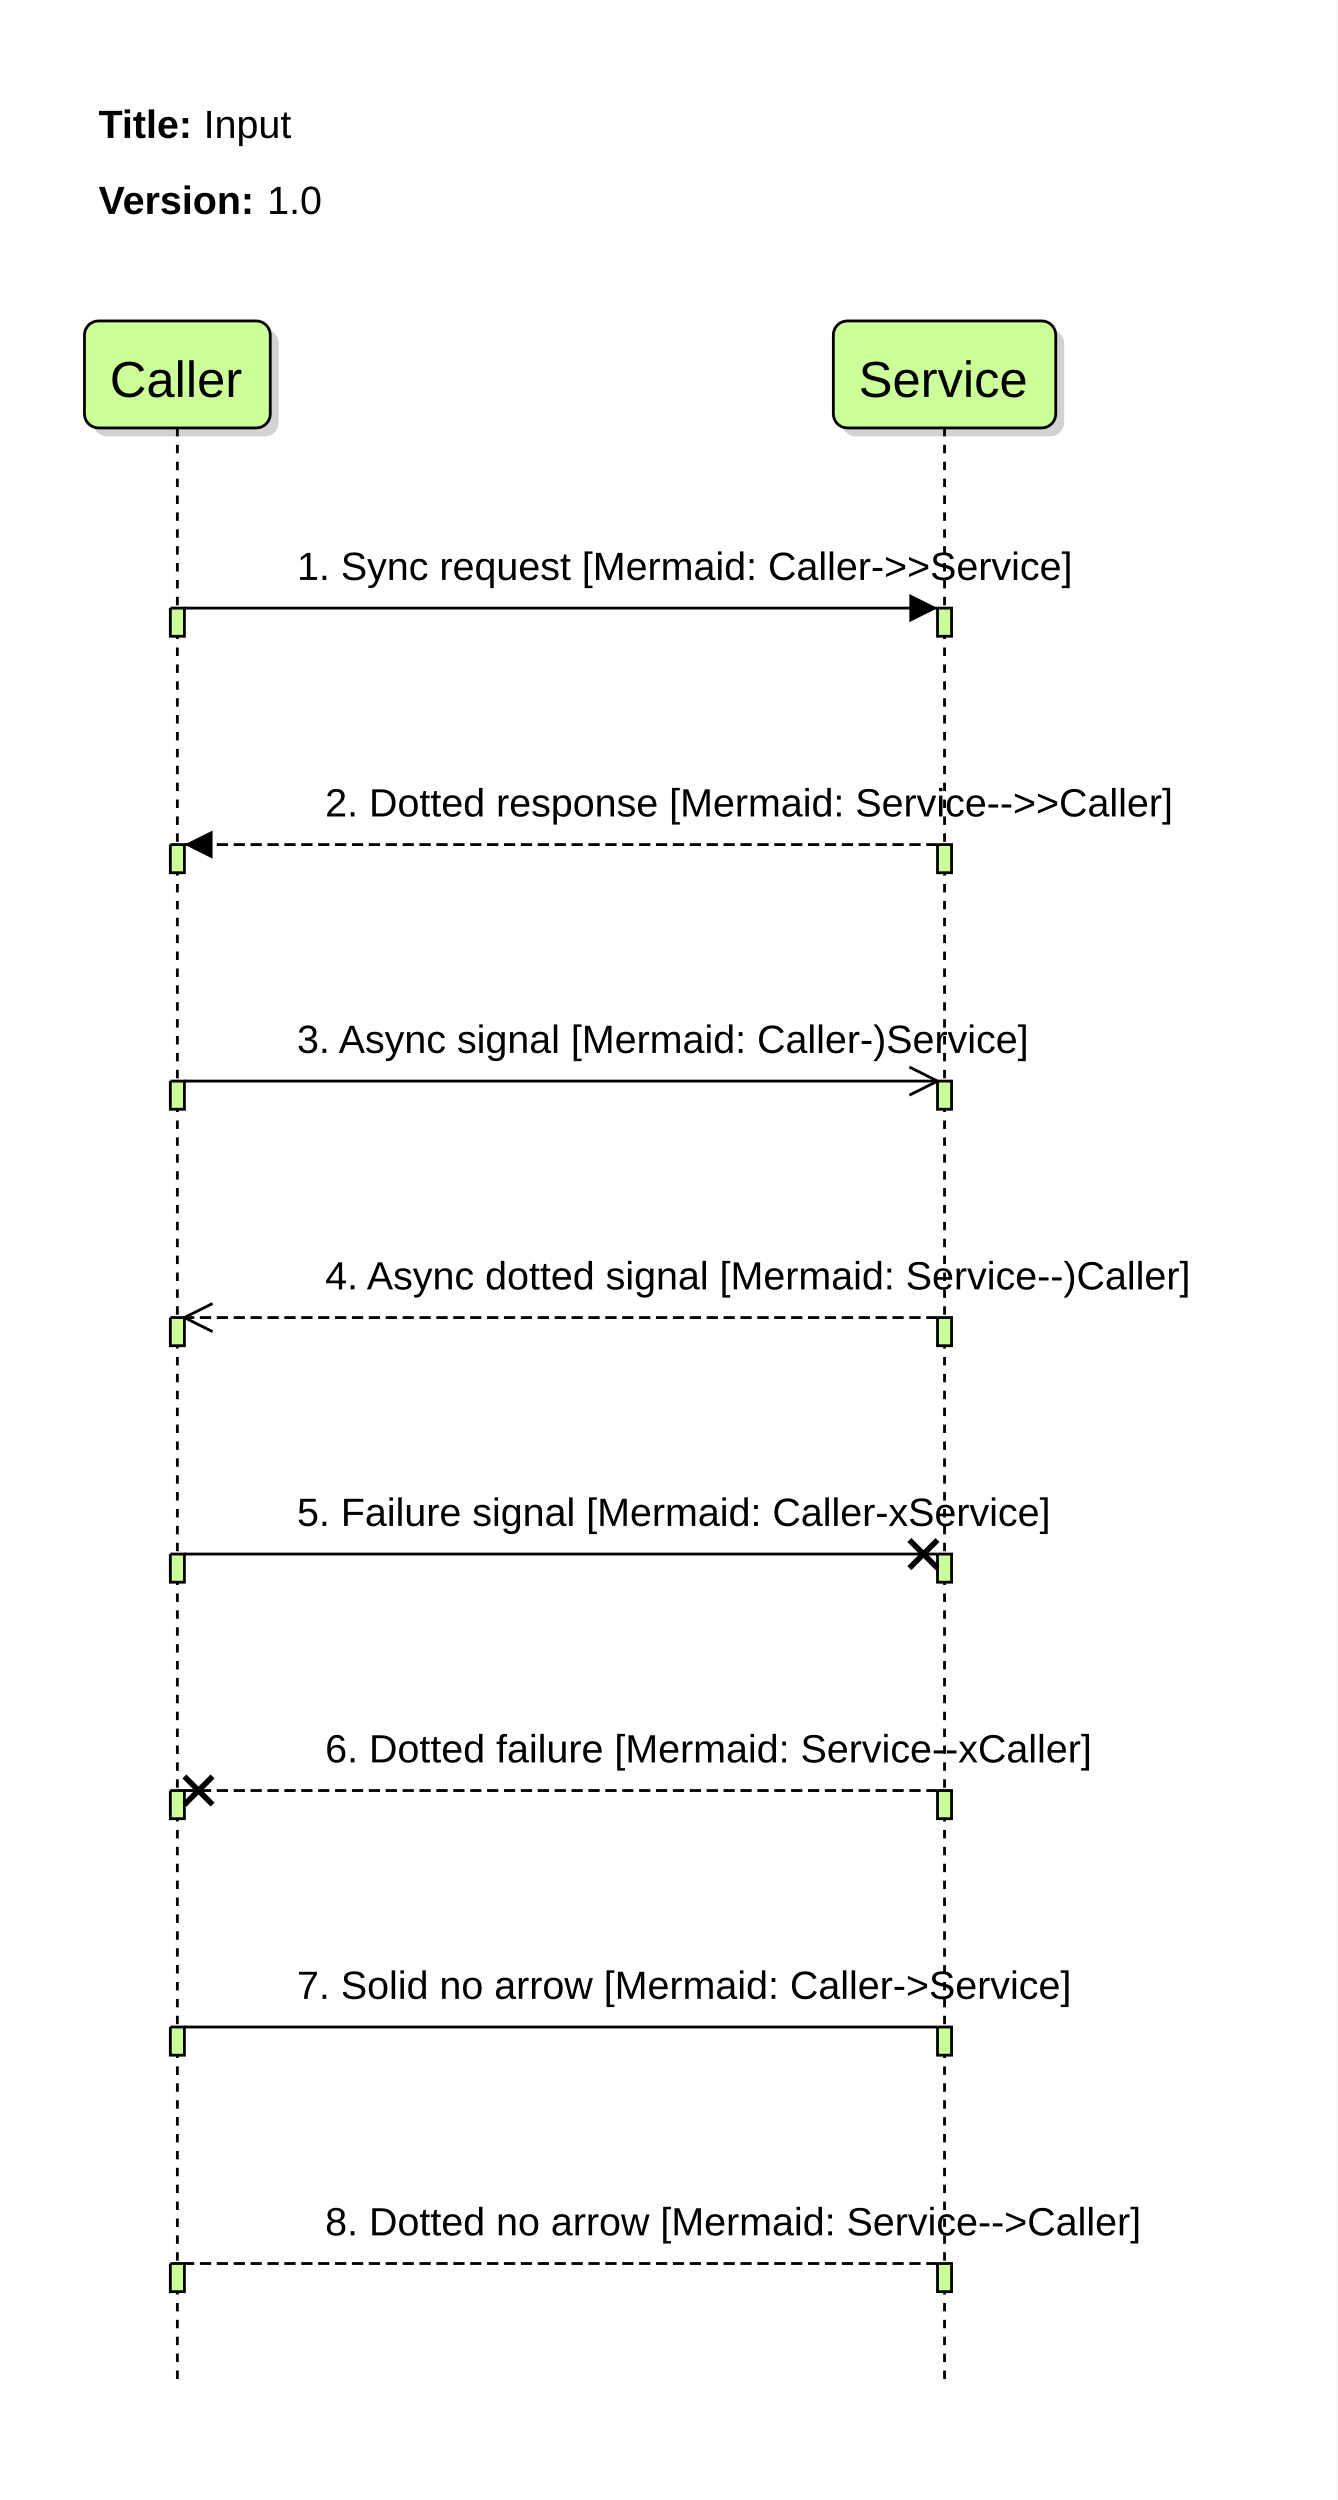
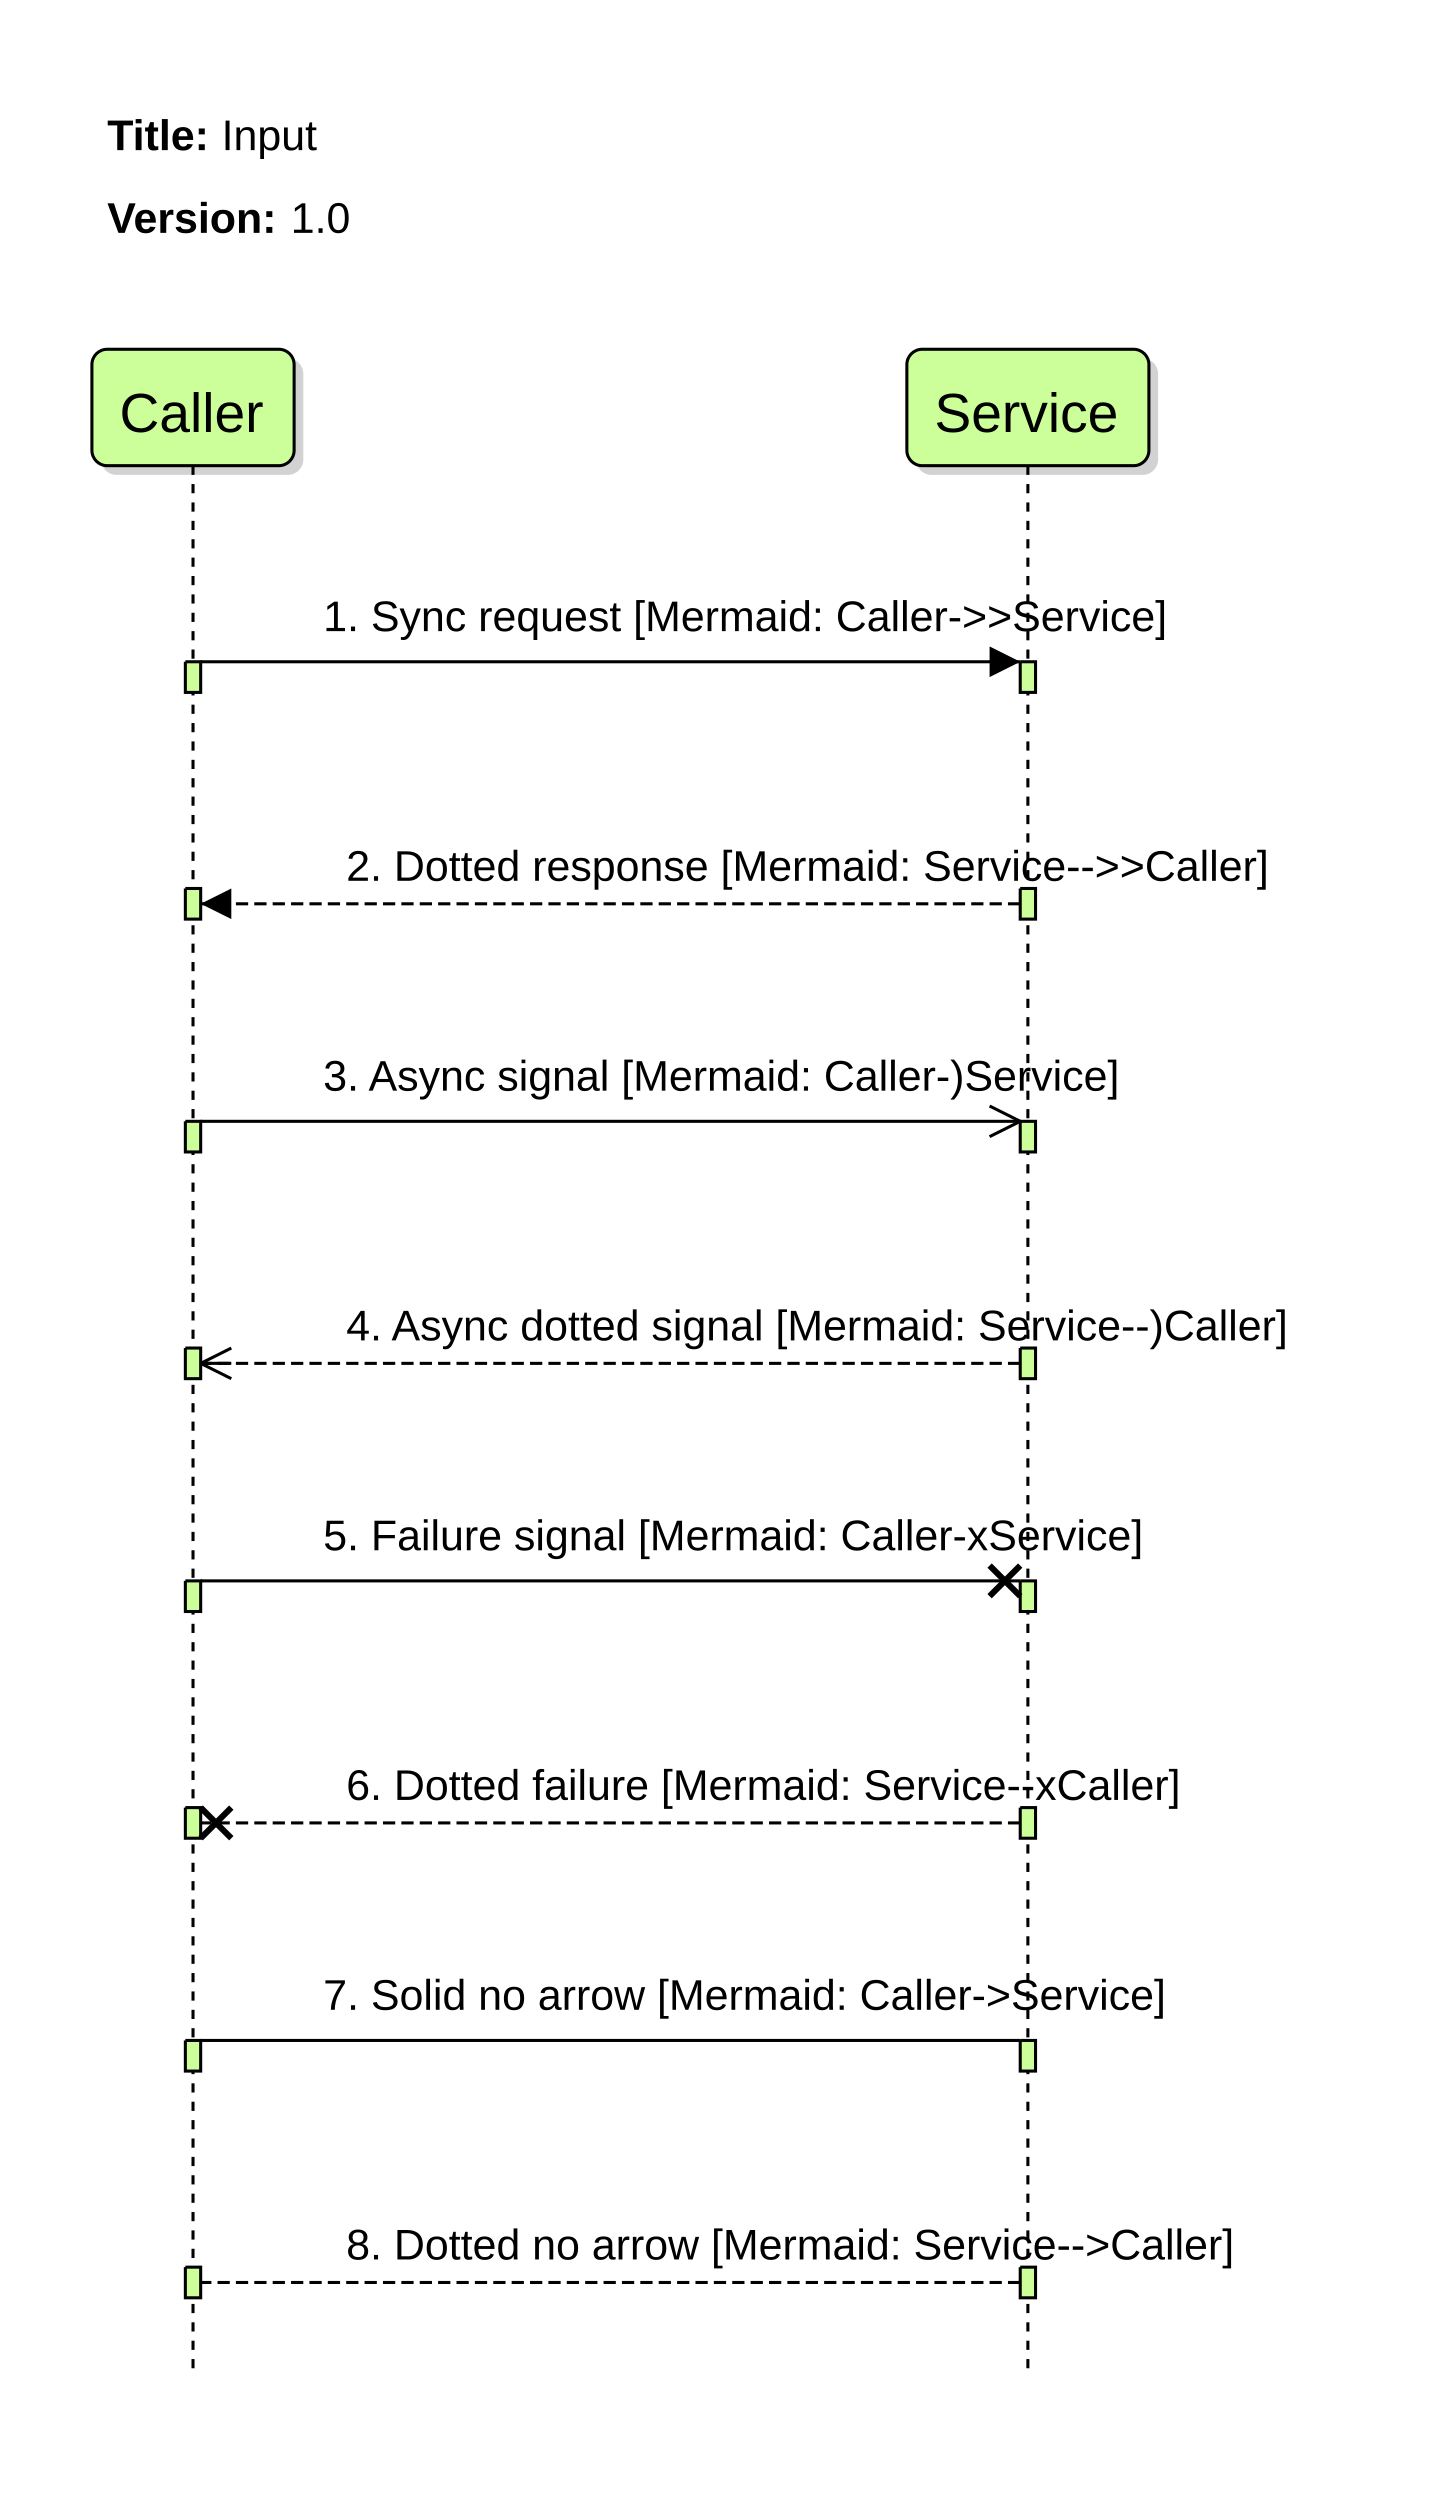
- <svg xmlns="http://www.w3.org/2000/svg" width="475" height="888" viewBox="0 0 475 888">
+ <svg xmlns="http://www.w3.org/2000/svg" width="470" height="816" viewBox="0 0 470 816">
  <rect width="100%" height="100%" fill="white" />
-   <path d="M 0 0 L 0 878 L 465 878 L 465 0 L 0 0" fill="rgb(255, 255, 255)" stroke="none" />
+   <path d="M 0 0 L 0 806 L 460 806 L 460 0 L 0 0" fill="rgb(255, 255, 255)" stroke="none" />
  <path d="M 30 30 L 30 57 L 110 57 L 110 30 L 30 30" fill="rgba(0,0,0,0)" stroke="none" />
  <text x="35" y="49" fill="rgb(0,0,0)" font-family="Liberation Sans, Arial, Helvetica, sans-serif" font-size="14" xml:space="preserve" font-weight="bold" dominant-baseline="auto">Title:</text>
  <text x="68.44" y="49" fill="rgb(0,0,0)" font-family="Liberation Sans, Arial, Helvetica, sans-serif" font-size="14" xml:space="preserve" dominant-baseline="auto"> </text>
  <text x="72.33" y="49" fill="rgb(0,0,0)" font-family="Liberation Sans, Arial, Helvetica, sans-serif" font-size="14" xml:space="preserve" dominant-baseline="auto">Input</text>
  <path d="M 30 57 L 30 84 L 120 84 L 120 57 L 30 57" fill="rgba(0,0,0,0)" stroke="none" />
  <text x="35" y="76" fill="rgb(0,0,0)" font-family="Liberation Sans, Arial, Helvetica, sans-serif" font-size="14" xml:space="preserve" font-weight="bold" dominant-baseline="auto">Version:</text>
  <text x="91.01" y="76" fill="rgb(0,0,0)" font-family="Liberation Sans, Arial, Helvetica, sans-serif" font-size="14" xml:space="preserve" dominant-baseline="auto"> </text>
  <text x="94.9" y="76" fill="rgb(0,0,0)" font-family="Liberation Sans, Arial, Helvetica, sans-serif" font-size="14" xml:space="preserve" dominant-baseline="auto">1.0</text>
  <path d="M 33 122 L 33 150 L 33 150 A 5 5 0 0 0 38 155 L 94 155 L 94 155 A 5 5 0 0 0 99 150 L 99 122 L 99 122 A 5 5 0 0 0 94 117 L 38 117 L 38 117 A 5 5 0 0 0 33 122" fill="rgb(210,210,210)" stroke="none" />
  <path d="M 30 119 L 30 147 L 30 147 A 5 5 0 0 0 35 152 L 91 152 L 91 152 A 5 5 0 0 0 96 147 L 96 119 L 96 119 A 5 5 0 0 0 91 114 L 35 114 L 35 114 A 5 5 0 0 0 30 119" fill="rgb(204,255,153)" stroke="none" />
  <path d="M 30 119 L 30 147 L 30 147 A 5 5 0 0 0 35 152 L 91 152 L 91 152 A 5 5 0 0 0 96 147 L 96 119 L 96 119 A 5 5 0 0 0 91 114 L 35 114 L 35 114 A 5 5 0 0 0 30 119" fill="none" stroke="rgb(0, 0, 0)" stroke-width="1" />
  <text x="39" y="141" fill="rgb(0,0,0)" font-family="Liberation Sans, Arial, Helvetica, sans-serif" font-size="18" xml:space="preserve" dominant-baseline="auto">Caller</text>
  <path d="M 299 122 L 299 150 L 299 150 A 5 5 0 0 0 304 155 L 373 155 L 373 155 A 5 5 0 0 0 378 150 L 378 122 L 378 122 A 5 5 0 0 0 373 117 L 304 117 L 304 117 A 5 5 0 0 0 299 122" fill="rgb(210,210,210)" stroke="none" />
  <path d="M 296 119 L 296 147 L 296 147 A 5 5 0 0 0 301 152 L 370 152 L 370 152 A 5 5 0 0 0 375 147 L 375 119 L 375 119 A 5 5 0 0 0 370 114 L 301 114 L 301 114 A 5 5 0 0 0 296 119" fill="rgb(204,255,153)" stroke="none" />
  <path d="M 296 119 L 296 147 L 296 147 A 5 5 0 0 0 301 152 L 370 152 L 370 152 A 5 5 0 0 0 375 147 L 375 119 L 375 119 A 5 5 0 0 0 370 114 L 301 114 L 301 114 A 5 5 0 0 0 296 119" fill="none" stroke="rgb(0, 0, 0)" stroke-width="1" />
  <text x="305" y="141" fill="rgb(0,0,0)" font-family="Liberation Sans, Arial, Helvetica, sans-serif" font-size="18" xml:space="preserve" dominant-baseline="auto">Service</text>
  <path d="M 63 152 M 63 236" fill="none" stroke="rgb(0,0,0)" stroke-width="1" stroke-dasharray="3,3" />
  <path d="M 335.5 152 M 335.5 236" fill="none" stroke="rgb(0,0,0)" stroke-width="1" stroke-dasharray="3,3" />
  <path d="M 63 152 L 63 236" fill="none" stroke="rgb(0,0,0)" stroke-width="1" stroke-dasharray="3,3" />
  <path d="M 60.5 216 L 60.5 226 L 65.5 226 L 65.5 216 L 60.5 216" fill="rgb(204,255,153)" stroke="none" />
  <path d="M 60.5 216 L 60.5 226 L 65.5 226 L 65.5 216 L 60.5 216" fill="none" stroke="rgb(0, 0, 0)" stroke-width="1" />
  <path d="M 335.5 152 L 335.5 236" fill="none" stroke="rgb(0,0,0)" stroke-width="1" stroke-dasharray="3,3" />
  <path d="M 333 216 L 333 226 L 338 226 L 338 216 L 333 216" fill="rgb(204,255,153)" stroke="none" />
  <path d="M 333 216 L 333 226 L 338 226 L 338 216 L 333 216" fill="none" stroke="rgb(0, 0, 0)" stroke-width="1" />
  <text x="105.5" y="206" fill="rgb(0,0,0)" font-family="Liberation Sans, Arial, Helvetica, sans-serif" font-size="14" xml:space="preserve" dominant-baseline="auto">1. Sync request [Mermaid: Caller-&gt;&gt;Service]</text>
  <path d="M 65.5 216 L 333 216" fill="none" stroke="rgb(0, 0, 0)" stroke-width="1" />
  <path d="M 333 216 L 323 211 L 323 221 L 333 216" fill="rgb(0, 0, 0)" stroke="none" />
-   <path d="M 63 236 M 63 320" fill="none" stroke="rgb(0,0,0)" stroke-width="1" stroke-dasharray="3,3" />
-   <path d="M 335.5 236 M 335.5 320" fill="none" stroke="rgb(0,0,0)" stroke-width="1" stroke-dasharray="3,3" />
-   <path d="M 63 236 L 63 320" fill="none" stroke="rgb(0,0,0)" stroke-width="1" stroke-dasharray="3,3" />
-   <path d="M 60.5 300 L 60.5 310 L 65.5 310 L 65.5 300 L 60.5 300" fill="rgb(204,255,153)" stroke="none" />
-   <path d="M 60.5 300 L 60.5 310 L 65.5 310 L 65.5 300 L 60.5 300" fill="none" stroke="rgb(0, 0, 0)" stroke-width="1" />
-   <path d="M 335.5 236 L 335.5 320" fill="none" stroke="rgb(0,0,0)" stroke-width="1" stroke-dasharray="3,3" />
-   <path d="M 333 300 L 333 310 L 338 310 L 338 300 L 333 300" fill="rgb(204,255,153)" stroke="none" />
-   <path d="M 333 300 L 333 310 L 338 310 L 338 300 L 333 300" fill="none" stroke="rgb(0, 0, 0)" stroke-width="1" />
-   <text x="115.5" y="290" fill="rgb(0,0,0)" font-family="Liberation Sans, Arial, Helvetica, sans-serif" font-size="14" xml:space="preserve" dominant-baseline="auto">2. Dotted response [Mermaid: Service--&gt;&gt;Caller]</text>
-   <path d="M 333 300 L 65.5 300" fill="none" stroke="rgb(0, 0, 0)" stroke-width="1" stroke-dasharray="4,2" />
-   <path d="M 65.5 300 L 75.5 295 L 75.5 305 L 65.5 300" fill="rgb(0, 0, 0)" stroke="none" />
-   <path d="M 63 320 M 63 404" fill="none" stroke="rgb(0,0,0)" stroke-width="1" stroke-dasharray="3,3" />
-   <path d="M 335.5 320 M 335.5 404" fill="none" stroke="rgb(0,0,0)" stroke-width="1" stroke-dasharray="3,3" />
-   <path d="M 63 320 L 63 404" fill="none" stroke="rgb(0,0,0)" stroke-width="1" stroke-dasharray="3,3" />
-   <path d="M 60.5 384 L 60.5 394 L 65.5 394 L 65.5 384 L 60.5 384" fill="rgb(204,255,153)" stroke="none" />
-   <path d="M 60.5 384 L 60.5 394 L 65.5 394 L 65.5 384 L 60.5 384" fill="none" stroke="rgb(0, 0, 0)" stroke-width="1" />
-   <path d="M 335.5 320 L 335.5 404" fill="none" stroke="rgb(0,0,0)" stroke-width="1" stroke-dasharray="3,3" />
-   <path d="M 333 384 L 333 394 L 338 394 L 338 384 L 333 384" fill="rgb(204,255,153)" stroke="none" />
-   <path d="M 333 384 L 333 394 L 338 394 L 338 384 L 333 384" fill="none" stroke="rgb(0, 0, 0)" stroke-width="1" />
-   <text x="105.5" y="374" fill="rgb(0,0,0)" font-family="Liberation Sans, Arial, Helvetica, sans-serif" font-size="14" xml:space="preserve" dominant-baseline="auto">3. Async signal [Mermaid: Caller-)Service]</text>
-   <path d="M 65.5 384 L 333 384" fill="none" stroke="rgb(0, 0, 0)" stroke-width="1" />
-   <path d="M 333 384 L 323 379 L 333 384 L 323 389" fill="none" stroke="rgb(0, 0, 0)" stroke-width="1" />
-   <path d="M 63 404 M 63 488" fill="none" stroke="rgb(0,0,0)" stroke-width="1" stroke-dasharray="3,3" />
-   <path d="M 335.5 404 M 335.5 488" fill="none" stroke="rgb(0,0,0)" stroke-width="1" stroke-dasharray="3,3" />
-   <path d="M 63 404 L 63 488" fill="none" stroke="rgb(0,0,0)" stroke-width="1" stroke-dasharray="3,3" />
-   <path d="M 60.5 468 L 60.5 478 L 65.5 478 L 65.5 468 L 60.5 468" fill="rgb(204,255,153)" stroke="none" />
-   <path d="M 60.5 468 L 60.5 478 L 65.5 478 L 65.5 468 L 60.5 468" fill="none" stroke="rgb(0, 0, 0)" stroke-width="1" />
-   <path d="M 335.5 404 L 335.5 488" fill="none" stroke="rgb(0,0,0)" stroke-width="1" stroke-dasharray="3,3" />
-   <path d="M 333 468 L 333 478 L 338 478 L 338 468 L 333 468" fill="rgb(204,255,153)" stroke="none" />
-   <path d="M 333 468 L 333 478 L 338 478 L 338 468 L 333 468" fill="none" stroke="rgb(0, 0, 0)" stroke-width="1" />
-   <text x="115.5" y="458" fill="rgb(0,0,0)" font-family="Liberation Sans, Arial, Helvetica, sans-serif" font-size="14" xml:space="preserve" dominant-baseline="auto">4. Async dotted signal [Mermaid: Service--)Caller]</text>
-   <path d="M 333 468 L 65.5 468" fill="none" stroke="rgb(0, 0, 0)" stroke-width="1" stroke-dasharray="4,2" />
-   <path d="M 65.5 468 L 75.5 463 L 65.5 468 L 75.5 473" fill="none" stroke="rgb(0, 0, 0)" stroke-width="1" />
-   <path d="M 63 488 M 63 572" fill="none" stroke="rgb(0,0,0)" stroke-width="1" stroke-dasharray="3,3" />
-   <path d="M 335.5 488 M 335.5 572" fill="none" stroke="rgb(0,0,0)" stroke-width="1" stroke-dasharray="3,3" />
-   <path d="M 63 488 L 63 572" fill="none" stroke="rgb(0,0,0)" stroke-width="1" stroke-dasharray="3,3" />
-   <path d="M 60.5 552 L 60.5 562 L 65.5 562 L 65.5 552 L 60.5 552" fill="rgb(204,255,153)" stroke="none" />
-   <path d="M 60.5 552 L 60.5 562 L 65.5 562 L 65.5 552 L 60.5 552" fill="none" stroke="rgb(0, 0, 0)" stroke-width="1" />
-   <path d="M 335.5 488 L 335.5 572" fill="none" stroke="rgb(0,0,0)" stroke-width="1" stroke-dasharray="3,3" />
-   <path d="M 333 552 L 333 562 L 338 562 L 338 552 L 333 552" fill="rgb(204,255,153)" stroke="none" />
-   <path d="M 333 552 L 333 562 L 338 562 L 338 552 L 333 552" fill="none" stroke="rgb(0, 0, 0)" stroke-width="1" />
-   <text x="105.5" y="542" fill="rgb(0,0,0)" font-family="Liberation Sans, Arial, Helvetica, sans-serif" font-size="14" xml:space="preserve" dominant-baseline="auto">5. Failure signal [Mermaid: Caller-xService]</text>
-   <path d="M 65.5 552 L 333 552" fill="none" stroke="rgb(0, 0, 0)" stroke-width="1" />
-   <path d="M 333 552 M 323 547 L 333 557 M 323 557 L 333 547" fill="none" stroke="rgb(0, 0, 0)" stroke-width="2" />
-   <path d="M 63 572 M 63 656" fill="none" stroke="rgb(0,0,0)" stroke-width="1" stroke-dasharray="3,3" />
-   <path d="M 335.5 572 M 335.5 656" fill="none" stroke="rgb(0,0,0)" stroke-width="1" stroke-dasharray="3,3" />
-   <path d="M 63 572 L 63 656" fill="none" stroke="rgb(0,0,0)" stroke-width="1" stroke-dasharray="3,3" />
-   <path d="M 60.5 636 L 60.5 646 L 65.5 646 L 65.5 636 L 60.5 636" fill="rgb(204,255,153)" stroke="none" />
-   <path d="M 60.5 636 L 60.5 646 L 65.5 646 L 65.5 636 L 60.5 636" fill="none" stroke="rgb(0, 0, 0)" stroke-width="1" />
-   <path d="M 335.5 572 L 335.5 656" fill="none" stroke="rgb(0,0,0)" stroke-width="1" stroke-dasharray="3,3" />
-   <path d="M 333 636 L 333 646 L 338 646 L 338 636 L 333 636" fill="rgb(204,255,153)" stroke="none" />
-   <path d="M 333 636 L 333 646 L 338 646 L 338 636 L 333 636" fill="none" stroke="rgb(0, 0, 0)" stroke-width="1" />
-   <text x="115.5" y="626" fill="rgb(0,0,0)" font-family="Liberation Sans, Arial, Helvetica, sans-serif" font-size="14" xml:space="preserve" dominant-baseline="auto">6. Dotted failure [Mermaid: Service--xCaller]</text>
-   <path d="M 333 636 L 65.5 636" fill="none" stroke="rgb(0, 0, 0)" stroke-width="1" stroke-dasharray="4,2" />
-   <path d="M 65.5 636 M 75.5 631 L 65.5 641 M 75.5 641 L 65.5 631" fill="none" stroke="rgb(0, 0, 0)" stroke-width="2" />
-   <path d="M 63 656 M 63 740" fill="none" stroke="rgb(0,0,0)" stroke-width="1" stroke-dasharray="3,3" />
-   <path d="M 335.5 656 M 335.5 740" fill="none" stroke="rgb(0,0,0)" stroke-width="1" stroke-dasharray="3,3" />
-   <path d="M 63 656 L 63 740" fill="none" stroke="rgb(0,0,0)" stroke-width="1" stroke-dasharray="3,3" />
-   <path d="M 60.5 720 L 60.5 730 L 65.5 730 L 65.5 720 L 60.5 720" fill="rgb(204,255,153)" stroke="none" />
-   <path d="M 60.5 720 L 60.5 730 L 65.5 730 L 65.5 720 L 60.5 720" fill="none" stroke="rgb(0, 0, 0)" stroke-width="1" />
-   <path d="M 335.5 656 L 335.5 740" fill="none" stroke="rgb(0,0,0)" stroke-width="1" stroke-dasharray="3,3" />
-   <path d="M 333 720 L 333 730 L 338 730 L 338 720 L 333 720" fill="rgb(204,255,153)" stroke="none" />
-   <path d="M 333 720 L 333 730 L 338 730 L 338 720 L 333 720" fill="none" stroke="rgb(0, 0, 0)" stroke-width="1" />
-   <text x="105.5" y="710" fill="rgb(0,0,0)" font-family="Liberation Sans, Arial, Helvetica, sans-serif" font-size="14" xml:space="preserve" dominant-baseline="auto">7. Solid no arrow [Mermaid: Caller-&gt;Service]</text>
-   <path d="M 65.5 720 L 333 720" fill="none" stroke="rgb(0, 0, 0)" stroke-width="1" />
-   <path d="M 63 740 M 63 824" fill="none" stroke="rgb(0,0,0)" stroke-width="1" stroke-dasharray="3,3" />
-   <path d="M 335.5 740 M 335.5 824" fill="none" stroke="rgb(0,0,0)" stroke-width="1" stroke-dasharray="3,3" />
-   <path d="M 63 740 L 63 824" fill="none" stroke="rgb(0,0,0)" stroke-width="1" stroke-dasharray="3,3" />
-   <path d="M 60.5 804 L 60.5 814 L 65.5 814 L 65.5 804 L 60.5 804" fill="rgb(204,255,153)" stroke="none" />
-   <path d="M 60.5 804 L 60.5 814 L 65.5 814 L 65.5 804 L 60.5 804" fill="none" stroke="rgb(0, 0, 0)" stroke-width="1" />
-   <path d="M 335.5 740 L 335.5 824" fill="none" stroke="rgb(0,0,0)" stroke-width="1" stroke-dasharray="3,3" />
-   <path d="M 333 804 L 333 814 L 338 814 L 338 804 L 333 804" fill="rgb(204,255,153)" stroke="none" />
-   <path d="M 333 804 L 333 814 L 338 814 L 338 804 L 333 804" fill="none" stroke="rgb(0, 0, 0)" stroke-width="1" />
-   <text x="115.5" y="794" fill="rgb(0,0,0)" font-family="Liberation Sans, Arial, Helvetica, sans-serif" font-size="14" xml:space="preserve" dominant-baseline="auto">8. Dotted no arrow [Mermaid: Service--&gt;Caller]</text>
-   <path d="M 333 804 L 65.5 804" fill="none" stroke="rgb(0, 0, 0)" stroke-width="1" stroke-dasharray="4,2" />
-   <path d="M 63 824 L 63 848" fill="none" stroke="rgb(0,0,0)" stroke-width="1" stroke-dasharray="3,3" />
-   <path d="M 335.5 824 L 335.5 848" fill="none" stroke="rgb(0,0,0)" stroke-width="1" stroke-dasharray="3,3" />
+   <path d="M 63 236 M 63 302" fill="none" stroke="rgb(0,0,0)" stroke-width="1" stroke-dasharray="3,3" />
+   <path d="M 335.5 236 M 335.5 302" fill="none" stroke="rgb(0,0,0)" stroke-width="1" stroke-dasharray="3,3" />
+   <path d="M 63 236 L 63 302" fill="none" stroke="rgb(0,0,0)" stroke-width="1" stroke-dasharray="3,3" />
+   <path d="M 60.5 290 L 60.5 300 L 65.5 300 L 65.5 290 L 60.5 290" fill="rgb(204,255,153)" stroke="none" />
+   <path d="M 60.5 290 L 60.5 300 L 65.5 300 L 65.5 290 L 60.5 290" fill="none" stroke="rgb(0, 0, 0)" stroke-width="1" />
+   <path d="M 335.5 236 L 335.5 302" fill="none" stroke="rgb(0,0,0)" stroke-width="1" stroke-dasharray="3,3" />
+   <path d="M 333 290 L 333 300 L 338 300 L 338 290 L 333 290" fill="rgb(204,255,153)" stroke="none" />
+   <path d="M 333 290 L 333 300 L 338 300 L 338 290 L 333 290" fill="none" stroke="rgb(0, 0, 0)" stroke-width="1" />
+   <text x="113" y="287.5" fill="rgb(0,0,0)" font-family="Liberation Sans, Arial, Helvetica, sans-serif" font-size="14" xml:space="preserve" dominant-baseline="auto">2. Dotted response [Mermaid: Service--&gt;&gt;Caller]</text>
+   <path d="M 333 295 L 65.5 295" fill="none" stroke="rgb(0, 0, 0)" stroke-width="1" stroke-dasharray="4,2" />
+   <path d="M 65.5 295 L 75.5 290 L 75.5 300 L 65.5 295" fill="rgb(0, 0, 0)" stroke="none" />
+   <path d="M 63 302 M 63 386" fill="none" stroke="rgb(0,0,0)" stroke-width="1" stroke-dasharray="3,3" />
+   <path d="M 335.5 302 M 335.5 386" fill="none" stroke="rgb(0,0,0)" stroke-width="1" stroke-dasharray="3,3" />
+   <path d="M 63 302 L 63 386" fill="none" stroke="rgb(0,0,0)" stroke-width="1" stroke-dasharray="3,3" />
+   <path d="M 60.5 366 L 60.5 376 L 65.5 376 L 65.5 366 L 60.5 366" fill="rgb(204,255,153)" stroke="none" />
+   <path d="M 60.5 366 L 60.5 376 L 65.5 376 L 65.5 366 L 60.5 366" fill="none" stroke="rgb(0, 0, 0)" stroke-width="1" />
+   <path d="M 335.5 302 L 335.5 386" fill="none" stroke="rgb(0,0,0)" stroke-width="1" stroke-dasharray="3,3" />
+   <path d="M 333 366 L 333 376 L 338 376 L 338 366 L 333 366" fill="rgb(204,255,153)" stroke="none" />
+   <path d="M 333 366 L 333 376 L 338 376 L 338 366 L 333 366" fill="none" stroke="rgb(0, 0, 0)" stroke-width="1" />
+   <text x="105.5" y="356" fill="rgb(0,0,0)" font-family="Liberation Sans, Arial, Helvetica, sans-serif" font-size="14" xml:space="preserve" dominant-baseline="auto">3. Async signal [Mermaid: Caller-)Service]</text>
+   <path d="M 65.5 366 L 333 366" fill="none" stroke="rgb(0, 0, 0)" stroke-width="1" />
+   <path d="M 333 366 L 323 361 L 333 366 L 323 371" fill="none" stroke="rgb(0, 0, 0)" stroke-width="1" />
+   <path d="M 63 386 M 63 452" fill="none" stroke="rgb(0,0,0)" stroke-width="1" stroke-dasharray="3,3" />
+   <path d="M 335.5 386 M 335.5 452" fill="none" stroke="rgb(0,0,0)" stroke-width="1" stroke-dasharray="3,3" />
+   <path d="M 63 386 L 63 452" fill="none" stroke="rgb(0,0,0)" stroke-width="1" stroke-dasharray="3,3" />
+   <path d="M 60.5 440 L 60.5 450 L 65.5 450 L 65.5 440 L 60.5 440" fill="rgb(204,255,153)" stroke="none" />
+   <path d="M 60.5 440 L 60.5 450 L 65.5 450 L 65.5 440 L 60.5 440" fill="none" stroke="rgb(0, 0, 0)" stroke-width="1" />
+   <path d="M 335.5 386 L 335.5 452" fill="none" stroke="rgb(0,0,0)" stroke-width="1" stroke-dasharray="3,3" />
+   <path d="M 333 440 L 333 450 L 338 450 L 338 440 L 333 440" fill="rgb(204,255,153)" stroke="none" />
+   <path d="M 333 440 L 333 450 L 338 450 L 338 440 L 333 440" fill="none" stroke="rgb(0, 0, 0)" stroke-width="1" />
+   <text x="113" y="437.5" fill="rgb(0,0,0)" font-family="Liberation Sans, Arial, Helvetica, sans-serif" font-size="14" xml:space="preserve" dominant-baseline="auto">4. Async dotted signal [Mermaid: Service--)Caller]</text>
+   <path d="M 333 445 L 65.5 445" fill="none" stroke="rgb(0, 0, 0)" stroke-width="1" stroke-dasharray="4,2" />
+   <path d="M 65.5 445 L 75.5 445 M 65.5 445 L 75.5 440 M 65.5 445 L 75.5 450" fill="none" stroke="rgb(0, 0, 0)" stroke-width="1" />
+   <path d="M 63 452 M 63 536" fill="none" stroke="rgb(0,0,0)" stroke-width="1" stroke-dasharray="3,3" />
+   <path d="M 335.5 452 M 335.5 536" fill="none" stroke="rgb(0,0,0)" stroke-width="1" stroke-dasharray="3,3" />
+   <path d="M 63 452 L 63 536" fill="none" stroke="rgb(0,0,0)" stroke-width="1" stroke-dasharray="3,3" />
+   <path d="M 60.5 516 L 60.5 526 L 65.5 526 L 65.5 516 L 60.5 516" fill="rgb(204,255,153)" stroke="none" />
+   <path d="M 60.5 516 L 60.5 526 L 65.5 526 L 65.5 516 L 60.5 516" fill="none" stroke="rgb(0, 0, 0)" stroke-width="1" />
+   <path d="M 335.5 452 L 335.5 536" fill="none" stroke="rgb(0,0,0)" stroke-width="1" stroke-dasharray="3,3" />
+   <path d="M 333 516 L 333 526 L 338 526 L 338 516 L 333 516" fill="rgb(204,255,153)" stroke="none" />
+   <path d="M 333 516 L 333 526 L 338 526 L 338 516 L 333 516" fill="none" stroke="rgb(0, 0, 0)" stroke-width="1" />
+   <text x="105.5" y="506" fill="rgb(0,0,0)" font-family="Liberation Sans, Arial, Helvetica, sans-serif" font-size="14" xml:space="preserve" dominant-baseline="auto">5. Failure signal [Mermaid: Caller-xService]</text>
+   <path d="M 65.5 516 L 333 516" fill="none" stroke="rgb(0, 0, 0)" stroke-width="1" />
+   <path d="M 333 516 M 323 511 L 333 521 M 323 521 L 333 511" fill="none" stroke="rgb(0, 0, 0)" stroke-width="2" />
+   <path d="M 63 536 M 63 602" fill="none" stroke="rgb(0,0,0)" stroke-width="1" stroke-dasharray="3,3" />
+   <path d="M 335.5 536 M 335.5 602" fill="none" stroke="rgb(0,0,0)" stroke-width="1" stroke-dasharray="3,3" />
+   <path d="M 63 536 L 63 602" fill="none" stroke="rgb(0,0,0)" stroke-width="1" stroke-dasharray="3,3" />
+   <path d="M 60.5 590 L 60.5 600 L 65.5 600 L 65.5 590 L 60.5 590" fill="rgb(204,255,153)" stroke="none" />
+   <path d="M 60.5 590 L 60.5 600 L 65.5 600 L 65.5 590 L 60.5 590" fill="none" stroke="rgb(0, 0, 0)" stroke-width="1" />
+   <path d="M 335.5 536 L 335.5 602" fill="none" stroke="rgb(0,0,0)" stroke-width="1" stroke-dasharray="3,3" />
+   <path d="M 333 590 L 333 600 L 338 600 L 338 590 L 333 590" fill="rgb(204,255,153)" stroke="none" />
+   <path d="M 333 590 L 333 600 L 338 600 L 338 590 L 333 590" fill="none" stroke="rgb(0, 0, 0)" stroke-width="1" />
+   <text x="113" y="587.5" fill="rgb(0,0,0)" font-family="Liberation Sans, Arial, Helvetica, sans-serif" font-size="14" xml:space="preserve" dominant-baseline="auto">6. Dotted failure [Mermaid: Service--xCaller]</text>
+   <path d="M 333 595 L 65.5 595" fill="none" stroke="rgb(0, 0, 0)" stroke-width="1" stroke-dasharray="4,2" />
+   <path d="M 65.5 595 M 75.5 590 L 65.5 600 M 75.5 600 L 65.5 590" fill="none" stroke="rgb(0, 0, 0)" stroke-width="2" />
+   <path d="M 63 602 M 63 686" fill="none" stroke="rgb(0,0,0)" stroke-width="1" stroke-dasharray="3,3" />
+   <path d="M 335.5 602 M 335.5 686" fill="none" stroke="rgb(0,0,0)" stroke-width="1" stroke-dasharray="3,3" />
+   <path d="M 63 602 L 63 686" fill="none" stroke="rgb(0,0,0)" stroke-width="1" stroke-dasharray="3,3" />
+   <path d="M 60.5 666 L 60.5 676 L 65.5 676 L 65.5 666 L 60.5 666" fill="rgb(204,255,153)" stroke="none" />
+   <path d="M 60.5 666 L 60.5 676 L 65.5 676 L 65.5 666 L 60.5 666" fill="none" stroke="rgb(0, 0, 0)" stroke-width="1" />
+   <path d="M 335.5 602 L 335.5 686" fill="none" stroke="rgb(0,0,0)" stroke-width="1" stroke-dasharray="3,3" />
+   <path d="M 333 666 L 333 676 L 338 676 L 338 666 L 333 666" fill="rgb(204,255,153)" stroke="none" />
+   <path d="M 333 666 L 333 676 L 338 676 L 338 666 L 333 666" fill="none" stroke="rgb(0, 0, 0)" stroke-width="1" />
+   <text x="105.5" y="656" fill="rgb(0,0,0)" font-family="Liberation Sans, Arial, Helvetica, sans-serif" font-size="14" xml:space="preserve" dominant-baseline="auto">7. Solid no arrow [Mermaid: Caller-&gt;Service]</text>
+   <path d="M 65.5 666 L 333 666" fill="none" stroke="rgb(0, 0, 0)" stroke-width="1" />
+   <path d="M 63 686 M 63 752" fill="none" stroke="rgb(0,0,0)" stroke-width="1" stroke-dasharray="3,3" />
+   <path d="M 335.5 686 M 335.5 752" fill="none" stroke="rgb(0,0,0)" stroke-width="1" stroke-dasharray="3,3" />
+   <path d="M 63 686 L 63 752" fill="none" stroke="rgb(0,0,0)" stroke-width="1" stroke-dasharray="3,3" />
+   <path d="M 60.5 740 L 60.5 750 L 65.5 750 L 65.5 740 L 60.5 740" fill="rgb(204,255,153)" stroke="none" />
+   <path d="M 60.5 740 L 60.5 750 L 65.5 750 L 65.5 740 L 60.5 740" fill="none" stroke="rgb(0, 0, 0)" stroke-width="1" />
+   <path d="M 335.5 686 L 335.5 752" fill="none" stroke="rgb(0,0,0)" stroke-width="1" stroke-dasharray="3,3" />
+   <path d="M 333 740 L 333 750 L 338 750 L 338 740 L 333 740" fill="rgb(204,255,153)" stroke="none" />
+   <path d="M 333 740 L 333 750 L 338 750 L 338 740 L 333 740" fill="none" stroke="rgb(0, 0, 0)" stroke-width="1" />
+   <text x="113" y="737.5" fill="rgb(0,0,0)" font-family="Liberation Sans, Arial, Helvetica, sans-serif" font-size="14" xml:space="preserve" dominant-baseline="auto">8. Dotted no arrow [Mermaid: Service--&gt;Caller]</text>
+   <path d="M 333 745 L 65.5 745" fill="none" stroke="rgb(0, 0, 0)" stroke-width="1" stroke-dasharray="4,2" />
+   <path d="M 63 752 L 63 776" fill="none" stroke="rgb(0,0,0)" stroke-width="1" stroke-dasharray="3,3" />
+   <path d="M 335.5 752 L 335.5 776" fill="none" stroke="rgb(0,0,0)" stroke-width="1" stroke-dasharray="3,3" />
</svg>
